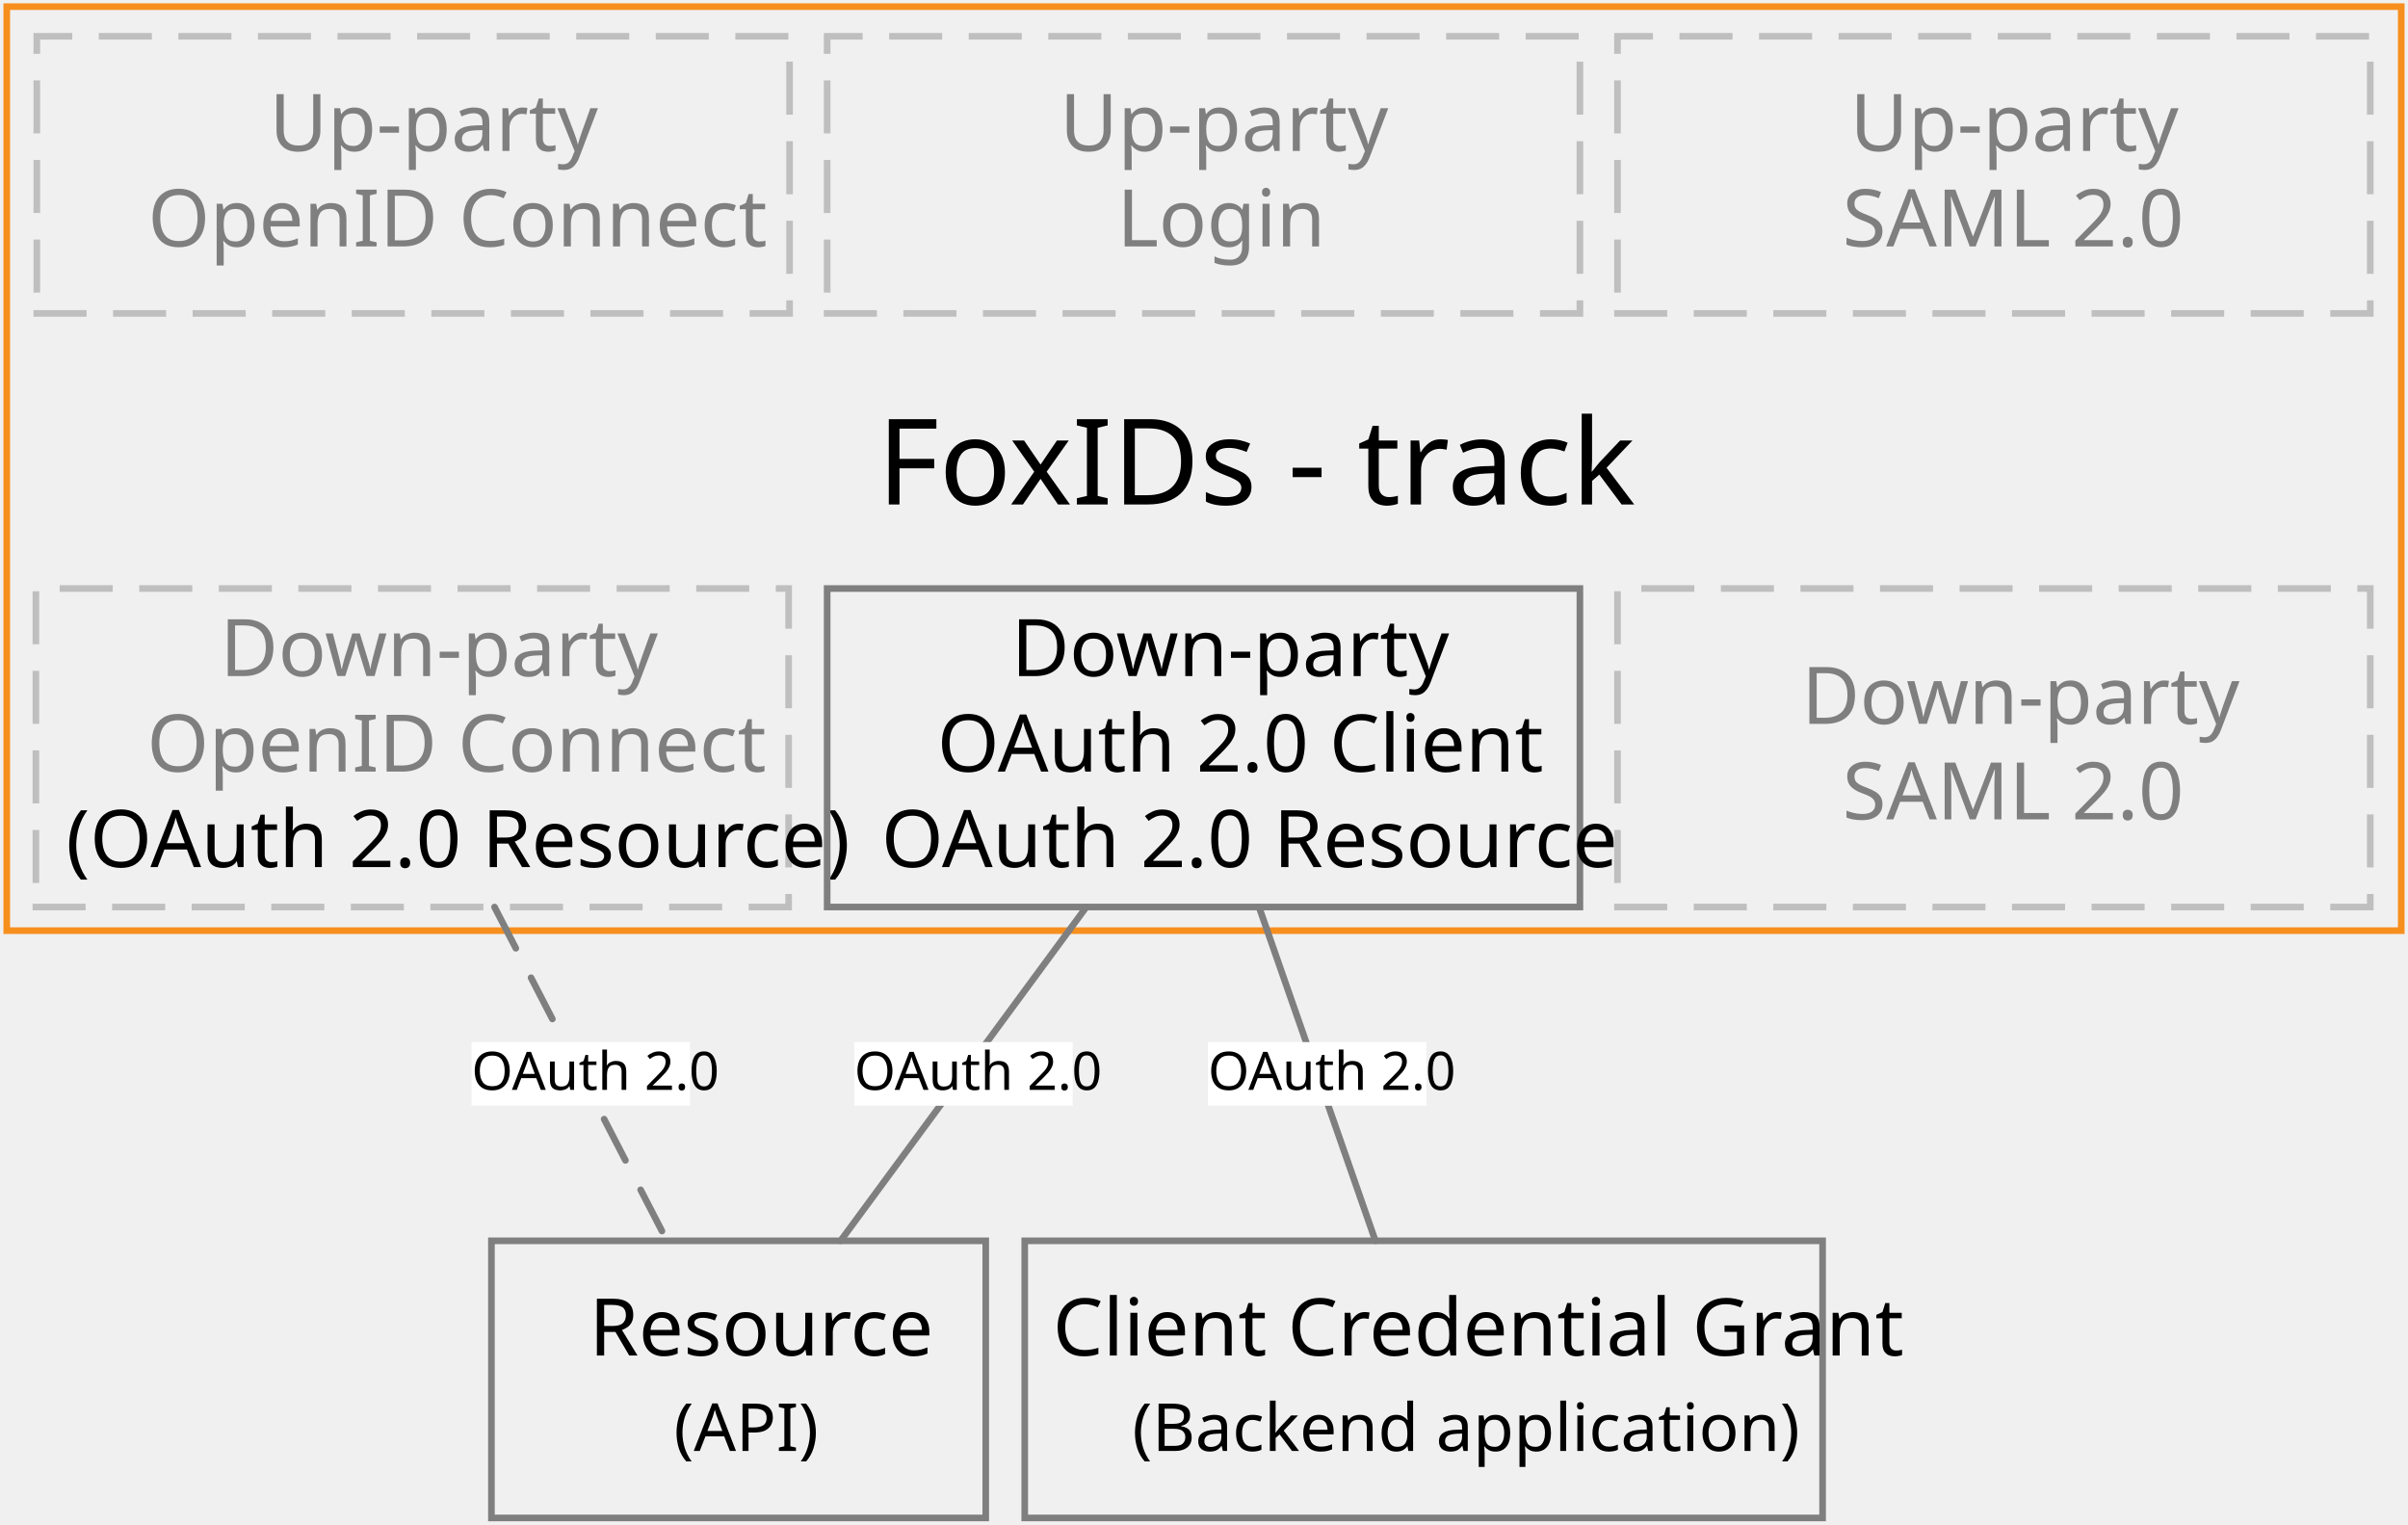
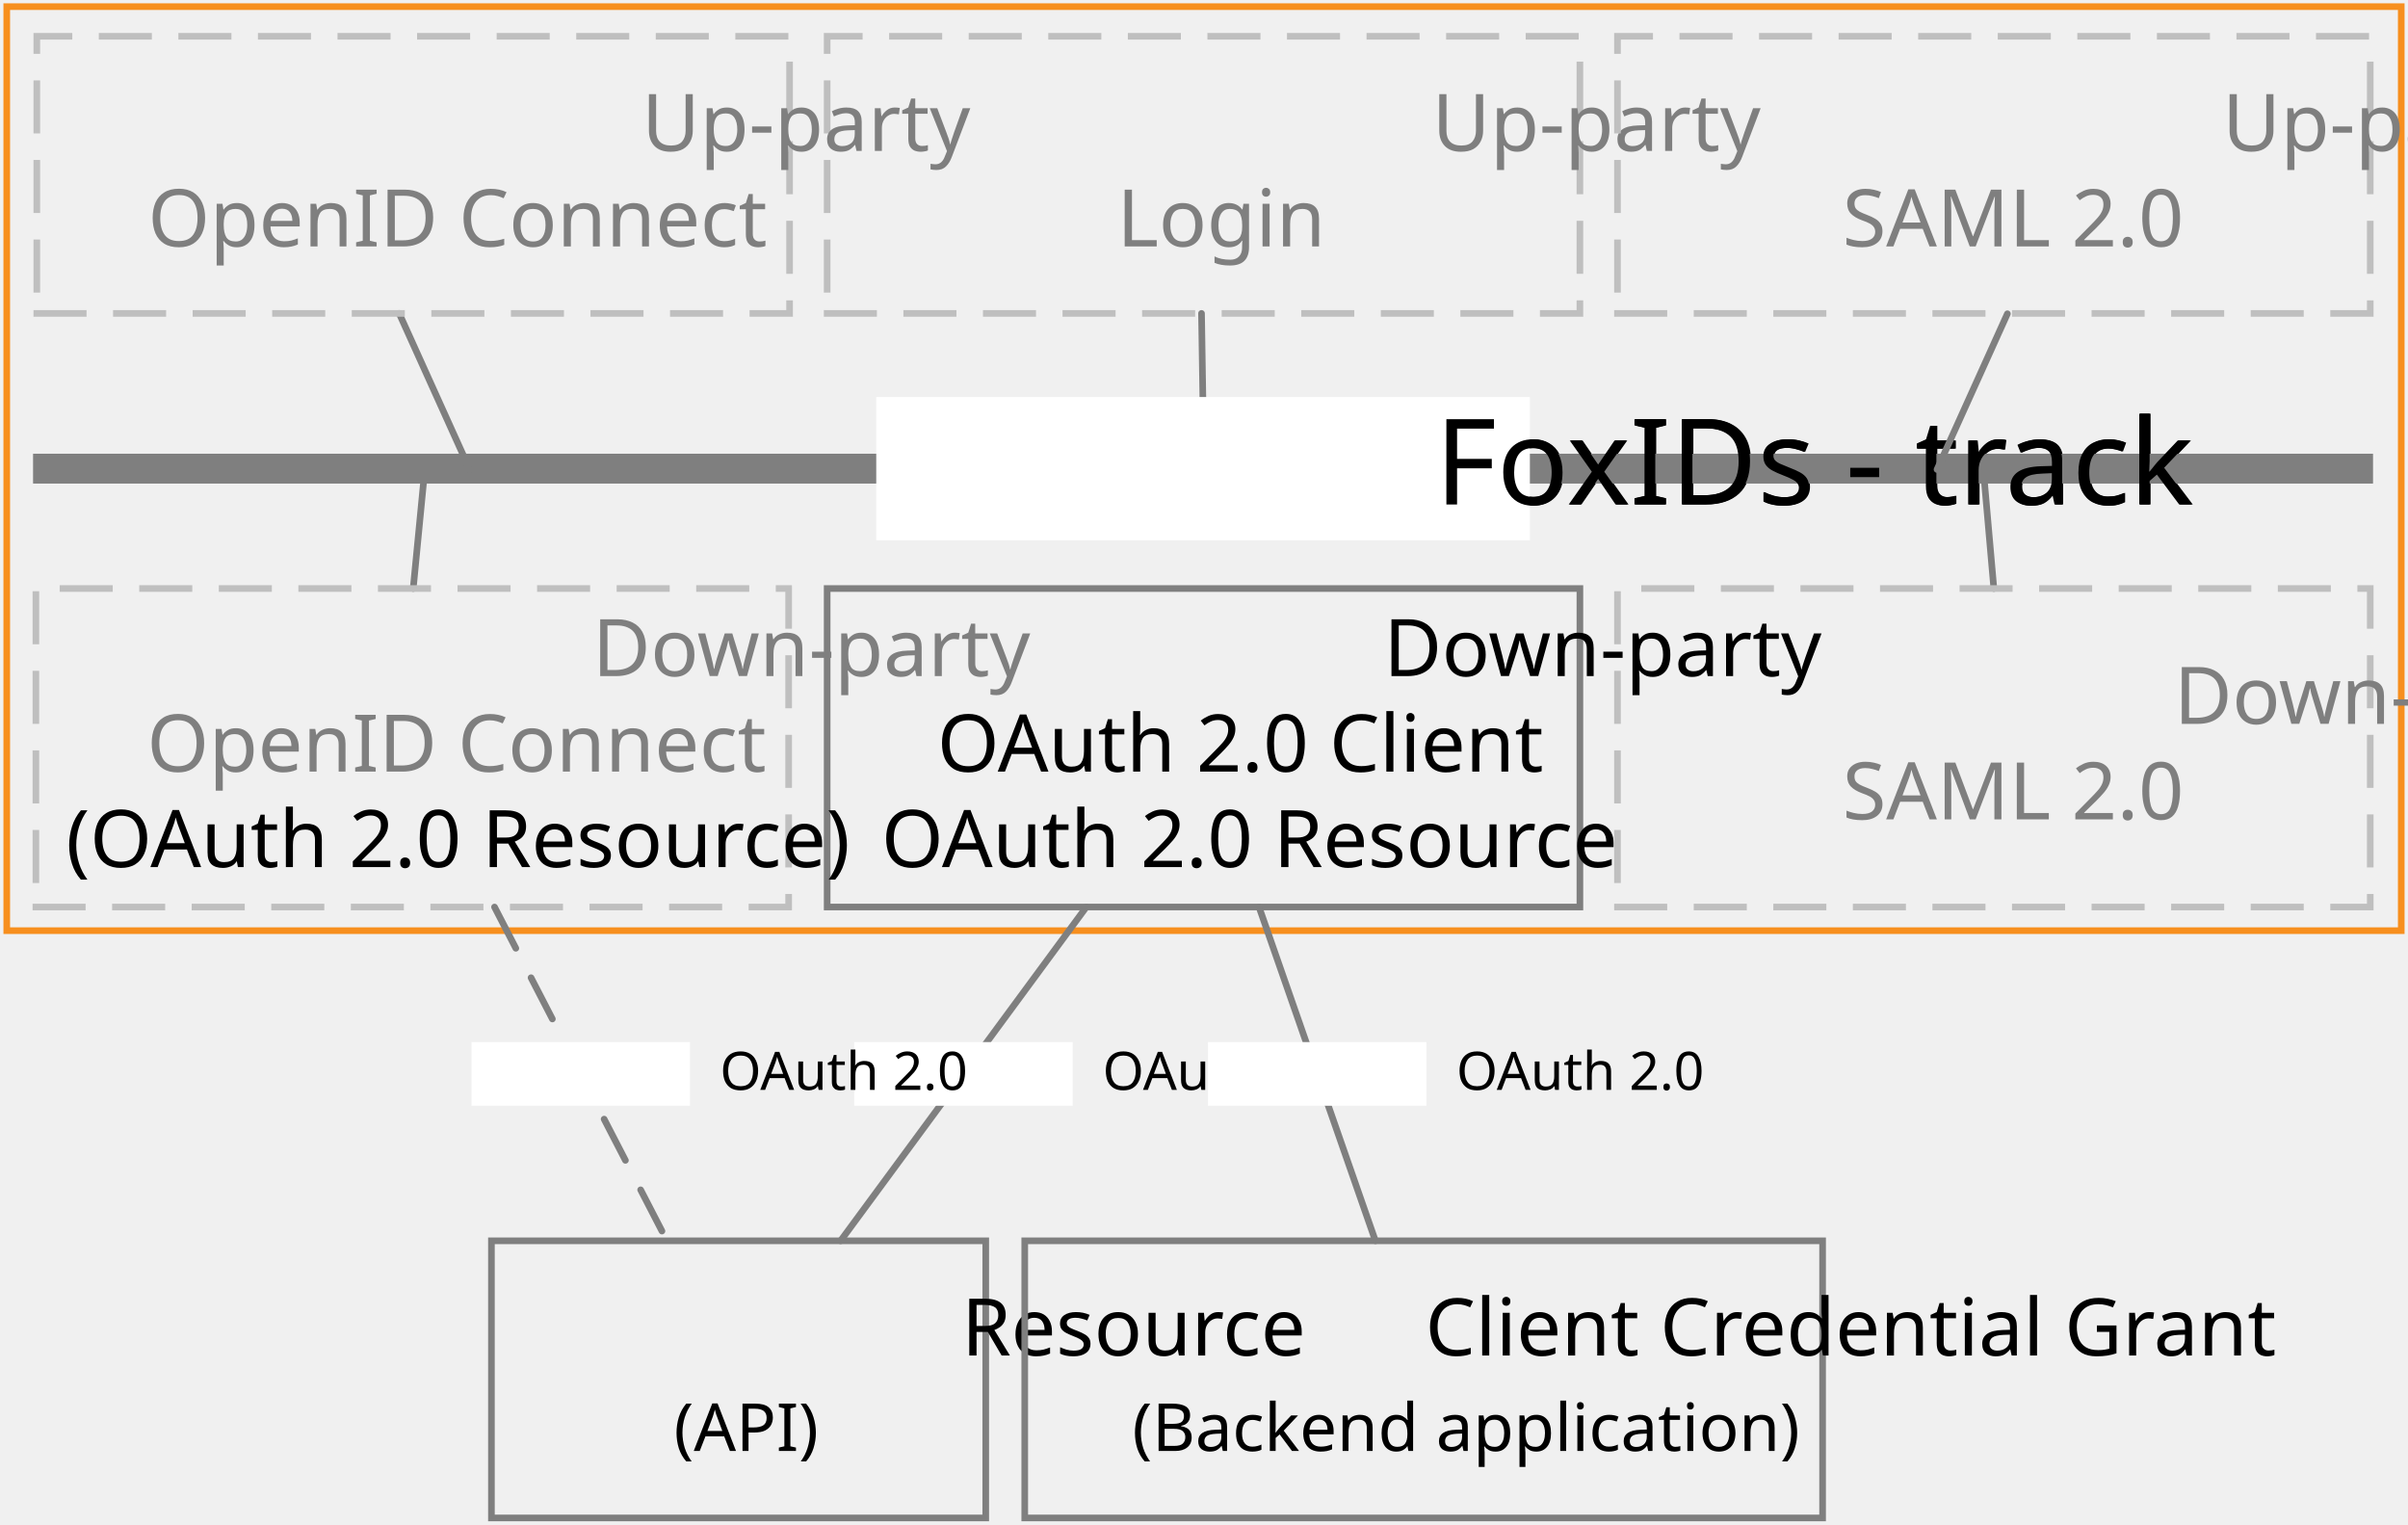
- <svg xmlns="http://www.w3.org/2000/svg" width="5.044in" height="3.193in" viewBox="0 0 363.134 229.897" xml:space="preserve" color-interpolation-filters="sRGB" class="st14">
+ <svg xmlns="http://www.w3.org/2000/svg" xmlns:ns1="http://schemas.microsoft.com/visio/2003/SVGExtensions/" width="5.044in" height="3.193in" viewBox="0 0 363.134 229.897" xml:space="preserve" color-interpolation-filters="sRGB" class="st16">
+   <ns1:documentProperties ns1:langID="1033" ns1:metric="true" ns1:viewMarkup="false" />
  <style type="text/css">
	
		.st1 {fill:none;stroke:#f78f1e;stroke-width:1}
		.st2 {fill:#000000;font-family:Calibri;font-size:1.5em}
- 		.st3 {fill:none;stroke:#bfbfbf;stroke-dasharray:7,5;stroke-width:1}
- 		.st4 {fill:#7f7f7f;font-family:Calibri;font-size:1em}
+ 		.st3 {fill:none;stroke:#7f7f7f;stroke-width:1}
+ 		.st4 {fill:#000000;font-family:Calibri;font-size:1em}
		.st5 {font-size:1em}
- 		.st6 {fill:#000000;font-size:1em}
- 		.st7 {fill:none;stroke:#7f7f7f;stroke-width:1}
- 		.st8 {fill:#000000;font-family:Calibri;font-size:1em}
- 		.st9 {stroke:#7f7f7f;stroke-linecap:round;stroke-linejoin:round;stroke-width:1}
- 		.st10 {fill:#ffffff;stroke:none;stroke-linecap:butt;stroke-width:7.2}
- 		.st11 {fill:#000000;font-family:Calibri;font-size:0.667em}
- 		.st12 {font-size:0.833em}
- 		.st13 {stroke:#7f7f7f;stroke-dasharray:7,5;stroke-linecap:round;stroke-linejoin:round;stroke-width:1}
- 		.st14 {fill:none;fill-rule:evenodd;font-size:12px;overflow:visible;stroke-linecap:square;stroke-miterlimit:3}
+ 		.st6 {stroke:#7f7f7f;stroke-linecap:round;stroke-linejoin:round;stroke-width:1}
+ 		.st7 {fill:#ffffff;stroke:none;stroke-linecap:butt;stroke-width:7.2}
+ 		.st8 {fill:#000000;font-family:Calibri;font-size:0.667em}
+ 		.st9 {font-size:0.833em}
+ 		.st10 {fill:none;stroke:#bfbfbf;stroke-dasharray:7,5;stroke-width:1}
+ 		.st11 {fill:#7f7f7f;font-family:Calibri;font-size:1em}
+ 		.st12 {stroke:#7f7f7f;stroke-dasharray:7,5;stroke-linecap:round;stroke-linejoin:round;stroke-width:1}
+ 		.st13 {fill:#4672c4;stroke:#7f7f7f;stroke-width:0.25}
+ 		.st14 {stroke:#7f7f7f;stroke-linecap:butt;stroke-width:4.5}
+ 		.st15 {fill:#000000;font-size:1em}
+ 		.st16 {fill:none;fill-rule:evenodd;font-size:12px;overflow:visible;stroke-linecap:square;stroke-miterlimit:3}
	
	</style>
-   <g>
-     <g id="shape1-1" transform="translate(1,-89.5608)">
+   <g ns1:mID="0" ns1:index="1" ns1:groupContext="foregroundPage">
+     <ns1:pageProperties ns1:drawingScale="0.0393701" ns1:pageScale="0.0393701" ns1:drawingUnits="24" ns1:shadowOffsetX="8.50394" ns1:shadowOffsetY="-8.50394" />
+     <ns1:layer ns1:name="Connector" ns1:index="0" />
+     <g id="shape1-1" ns1:mID="1" ns1:groupContext="shape" transform="translate(1,-89.5608)">
+       <ns1:userDefs>
+         <ns1:ud ns1:nameU="visVersion" ns1:val="VT0(15):26" />
+       </ns1:userDefs>
+       <ns1:textBlock ns1:margins="rect(4,4,4,4)" ns1:tabSpace="42.5197" />
+       <ns1:textRect cx="180.567" cy="160.229" width="361.14" height="139.336" />
      <rect x="0" y="90.561" width="361.134" height="139.336" class="st1" />
-       <text x="131.28" y="165.63" class="st2">FoxIDs - track</text>
-     </g>
-     <g id="shape2-4" transform="translate(5.53535,-182.639)">
-       <path d="M0 229.9 L113.53 229.9 L113.53 188.11 L0 188.11 L0 229.9 Z" class="st3" />
-       <text x="35.08" y="205.4" class="st4">Up-party  <tspan x="16.74" dy="1.2em" class="st5">OpenID Connect</tspan>
-       </text>
-     </g>
-     <g id="shape3-8" transform="translate(5.39367,-93.126)">
-       <path d="M0 229.9 L113.53 229.9 L113.53 181.87 L0 181.87 L0 229.9 Z" class="st3" />
-       <text x="27.79" y="195.08" class="st4">Down-party  <tspan x="16.74" dy="1.2em" class="st5">OpenID Connect </tspan>
-         <tspan x="4.54" dy="1.2em" class="st6">(OAuth 2.0 Resource)</tspan>
-       </text>
-     </g>
-     <g id="shape4-13" transform="translate(124.732,-93.126)">
-       <rect x="0" y="181.871" width="113.528" height="48.025" class="st7" />
-       <text x="27.79" y="195.08" class="st8">Down-party  <tspan x="16.59" dy="1.2em" class="st5">OAuth 2.0 Client </tspan>
+       <text x="131.28" y="165.63" class="st2" ns1:langID="1033">
+         <ns1:paragraph ns1:horizAlign="1" />
+         <ns1:tabList />FoxIDs - track</text>
+     </g>
+     <g id="shape4-4" ns1:mID="4" ns1:groupContext="shape" transform="translate(124.732,-93.126)">
+       <ns1:userDefs>
+         <ns1:ud ns1:nameU="visVersion" ns1:val="VT0(15):26" />
+       </ns1:userDefs>
+       <ns1:textBlock ns1:margins="rect(4,4,4,4)" ns1:tabSpace="42.5197" />
+       <ns1:textRect cx="56.764" cy="205.884" width="113.53" height="48.025" />
+       <rect x="0" y="181.871" width="113.528" height="48.025" class="st3" />
+       <text x="27.79" y="195.08" class="st4" ns1:langID="1033">
+         <ns1:paragraph ns1:horizAlign="1" />
+         <ns1:tabList />Down-party <ns1:newlineChar />
+         <tspan x="16.59" dy="1.2em" class="st5">OAuth 2.0 Client<ns1:newlineChar />
+         </tspan>
        <tspan x="8.17" dy="1.2em" class="st5">OAuth 2.0 Resource</tspan>
      </text>
    </g>
-     <g id="shape9-18" transform="translate(163.817,-93.126)">
-       <path d="M0 229.9 L-37.06 280.23" class="st9" />
-       <rect x="-35.004" y="250.265" width="32.949" height="9.6" class="st10" />
-       <text x="-35" y="257.47" class="st11">OAuth 2.0</text>
-     </g>
-     <g id="shape10-23" transform="translate(74.0984,-1)">
-       <rect x="0" y="188.107" width="74.551" height="41.789" class="st7" />
-       <text x="14.75" y="205.4" class="st8">Resource  <tspan x="27.51" dy="1.44em" class="st12">(API)</tspan>
-       </text>
-     </g>
-     <g id="shape11-27" transform="translate(154.532,-1)">
-       <rect x="0" y="188.107" width="120.331" height="41.789" class="st7" />
-       <text x="4.23" y="205.4" class="st8">Client Credential Grant <tspan x="16.22" dy="1.44em" class="st12">(Backend application)</tspan>
-       </text>
-     </g>
-     <g id="shape12-31" transform="translate(189.867,-93.126)">
-       <path d="M0 229.9 L17.55 280.23" class="st9" />
-       <rect x="-7.701" y="250.265" width="32.949" height="9.6" class="st10" />
-       <text x="-7.7" y="257.47" class="st11">OAuth 2.0</text>
-     </g>
-     <g id="shape13-36" transform="translate(124.732,-182.639)">
-       <path d="M0 229.9 L113.53 229.9 L113.53 188.11 L0 188.11 L0 229.9 Z" class="st3" />
-       <text x="35.08" y="205.4" class="st4">Up-party  <tspan x="43.72" dy="1.2em" class="st5">Login</tspan>
-       </text>
-     </g>
-     <g id="shape14-40" transform="translate(243.929,-182.639)">
-       <path d="M0 229.9 L113.53 229.9 L113.53 188.11 L0 188.11 L0 229.9 Z" class="st3" />
-       <text x="35.08" y="205.4" class="st4">Up-party  <tspan x="33.93" dy="1.2em" class="st5">SAML 2.0</tspan>
-       </text>
-     </g>
-     <g id="shape15-44" transform="translate(74.5658,-93.126)">
-       <path d="M0 229.9 L26.01 280.23" class="st13" />
-       <rect x="-3.469" y="250.265" width="32.949" height="9.6" class="st10" />
-       <text x="-3.47" y="257.47" class="st11">OAuth 2.0</text>
-     </g>
-     <g id="shape16-49" transform="translate(243.929,-93.126)">
-       <path d="M0 229.9 L113.53 229.9 L113.53 181.87 L0 181.87 L0 229.9 Z" class="st3" />
-       <text x="27.79" y="202.28" class="st4">Down-party  <tspan x="33.93" dy="1.2em" class="st5">SAML 2.0</tspan>
+     <g id="shape9-9" ns1:mID="9" ns1:groupContext="shape" ns1:layerMember="0" transform="translate(163.817,-93.126)">
+       <ns1:textBlock ns1:margins="rect(4,4,4,4)" ns1:tabSpace="42.5197" />
+       <ns1:textRect cx="-18.53" cy="255.065" width="42.77" height="17.604" />
+       <path d="M0 229.9 L-37.06 280.23" class="st6" />
+       <rect ns1:rectContext="textBkgnd" x="-35.004" y="250.265" width="32.949" height="9.6" class="st7" />
+       <text x="-35" y="257.47" class="st8" ns1:langID="1033">
+         <ns1:paragraph ns1:horizAlign="1" />
+         <ns1:tabList />OAuth 2.0</text>
+     </g>
+     <g id="shape10-14" ns1:mID="10" ns1:groupContext="shape" transform="translate(74.0984,-1)">
+       <ns1:userDefs>
+         <ns1:ud ns1:nameU="visVersion" ns1:val="VT0(15):26" />
+       </ns1:userDefs>
+       <ns1:textBlock ns1:margins="rect(4,4,4,4)" ns1:tabSpace="42.5197" />
+       <ns1:textRect cx="37.276" cy="209.002" width="74.56" height="41.789" />
+       <rect x="0" y="188.107" width="74.551" height="41.789" class="st3" />
+       <text x="14.75" y="205.4" class="st4" ns1:langID="1033">
+         <ns1:paragraph ns1:horizAlign="1" />
+         <ns1:tabList />Resource <ns1:newlineChar />
+         <tspan x="27.51" dy="1.44em" class="st9">(API)</tspan>
+       </text>
+     </g>
+     <g id="shape11-18" ns1:mID="11" ns1:groupContext="shape" transform="translate(154.532,-1)">
+       <ns1:userDefs>
+         <ns1:ud ns1:nameU="visVersion" ns1:val="VT0(15):26" />
+       </ns1:userDefs>
+       <ns1:textBlock ns1:margins="rect(4,4,4,4)" ns1:tabSpace="42.5197" />
+       <ns1:textRect cx="60.165" cy="209.002" width="120.34" height="41.789" />
+       <rect x="0" y="188.107" width="120.331" height="41.789" class="st3" />
+       <text x="4.23" y="205.4" class="st4" ns1:langID="1033">
+         <ns1:paragraph ns1:horizAlign="1" />
+         <ns1:tabList />Client Credential Grant<ns1:newlineChar />
+         <tspan x="16.22" dy="1.44em" class="st9">(Backend application)</tspan>
+       </text>
+     </g>
+     <g id="shape12-22" ns1:mID="12" ns1:groupContext="shape" ns1:layerMember="0" transform="translate(189.867,-93.126)">
+       <ns1:textBlock ns1:margins="rect(4,4,4,4)" ns1:tabSpace="42.5197" />
+       <ns1:textRect cx="8.773" cy="255.065" width="42.77" height="17.604" />
+       <path d="M0 229.9 L17.55 280.23" class="st6" />
+       <rect ns1:rectContext="textBkgnd" x="-7.701" y="250.265" width="32.949" height="9.6" class="st7" />
+       <text x="-7.7" y="257.47" class="st8" ns1:langID="1033">
+         <ns1:paragraph ns1:horizAlign="1" />
+         <ns1:tabList />OAuth 2.0</text>
+     </g>
+     <g id="shape13-27" ns1:mID="13" ns1:groupContext="shape" transform="translate(124.732,-182.639)">
+       <ns1:userDefs>
+         <ns1:ud ns1:nameU="visVersion" ns1:val="VT0(15):26" />
+       </ns1:userDefs>
+       <ns1:textBlock ns1:margins="rect(4,4,4,4)" ns1:tabSpace="42.5197" />
+       <ns1:textRect cx="56.764" cy="209.002" width="113.53" height="41.789" />
+       <path d="M0 229.9 L113.53 229.9 L113.53 188.11 L0 188.11 L0 229.9 Z" class="st10" />
+       <text x="35.08" y="205.4" class="st11" ns1:langID="1033">
+         <ns1:paragraph ns1:horizAlign="1" />
+         <ns1:tabList />Up-party <ns1:newlineChar />
+         <tspan x="43.72" dy="1.2em" class="st5">Login</tspan>
+       </text>
+     </g>
+     <g id="shape15-31" ns1:mID="15" ns1:groupContext="shape" ns1:layerMember="0" transform="translate(74.5658,-93.126)">
+       <ns1:textBlock ns1:margins="rect(4,4,4,4)" ns1:tabSpace="42.5197" />
+       <ns1:textRect cx="13.006" cy="255.065" width="42.77" height="17.604" />
+       <path d="M0 229.9 L26.01 280.23" class="st12" />
+       <rect ns1:rectContext="textBkgnd" x="-3.469" y="250.265" width="32.949" height="9.6" class="st7" />
+       <text x="-3.47" y="257.47" class="st8" ns1:langID="1033">
+         <ns1:paragraph ns1:horizAlign="1" />
+         <ns1:tabList />OAuth 2.0</text>
+     </g>
+     <g id="shape17-36" ns1:mID="17" ns1:groupContext="shape" transform="translate(313.165,-157.825) scale(-1,1)">
+       <ns1:userDefs>
+         <ns1:ud ns1:nameU="visVersion" ns1:val="VT0(15):26" />
+       </ns1:userDefs>
+       <rect x="0" y="227.345" width="42.094" height="2.551" class="st13" />
+     </g>
+     <g id="shape18-38" ns1:mID="18" ns1:groupContext="shape" ns1:layerMember="0" transform="translate(174.293,-182.639)">
+       <path d="M6.9 229.9 L7.27 253.31" class="st6" />
+     </g>
+     <g id="shape19-41" ns1:mID="19" ns1:groupContext="shape" transform="translate(49.7559,-157.876)">
+       <ns1:userDefs>
+         <ns1:ud ns1:nameU="visVersion" ns1:val="VT0(15):26" />
+       </ns1:userDefs>
+       <rect x="0" y="227.345" width="42.094" height="2.551" class="st13" />
+     </g>
+     <g id="shape20-43" ns1:mID="20" ns1:groupContext="shape" ns1:layerMember="0" transform="translate(4.96851,-152.142)">
+       <ns1:textBlock ns1:margins="rect(4,4,4,4)" ns1:tabSpace="42.5197" />
+       <ns1:textRect cx="176.457" cy="222.81" width="108.4" height="29.604" />
+       <path d="M0 222.81 L352.91 222.81" class="st14" />
+       <rect ns1:rectContext="textBkgnd" x="127.168" y="212.01" width="98.578" height="21.6" class="st7" />
+       <text x="127.17" y="228.21" class="st2" ns1:langID="1033">
+         <ns1:paragraph ns1:horizAlign="1" />
+         <ns1:tabList />FoxIDs - track</text>
+     </g>
+     <g id="shape21-48" ns1:mID="21" ns1:groupContext="shape" ns1:layerMember="0" transform="translate(70.2008,-157.876)">
+       <path d="M-6.27 229.9 L-7.9 246.62" class="st6" />
+     </g>
+     <g id="shape22-51" ns1:mID="22" ns1:groupContext="shape" ns1:layerMember="0" transform="translate(58.4087,-182.639)">
+       <path d="M1.78 229.9 L12.39 253.38" class="st6" />
+     </g>
+     <g id="shape23-54" ns1:mID="23" ns1:groupContext="shape" ns1:layerMember="0" transform="translate(292.87,-157.825)">
+       <path d="M6.35 229.9 L7.82 246.57" class="st6" />
+     </g>
+     <g id="shape24-57" ns1:mID="24" ns1:groupContext="shape" ns1:layerMember="0" transform="translate(304.513,-182.588)">
+       <path d="M-1.78 229.9 L-12.39 253.38" class="st6" />
+     </g>
+     <g id="shape2-60" ns1:mID="2" ns1:groupContext="shape" transform="translate(5.53535,-182.639)">
+       <ns1:userDefs>
+         <ns1:ud ns1:nameU="visVersion" ns1:val="VT0(15):26" />
+       </ns1:userDefs>
+       <ns1:textBlock ns1:margins="rect(4,4,4,4)" ns1:tabSpace="42.5197" />
+       <ns1:textRect cx="56.764" cy="209.002" width="113.53" height="41.789" />
+       <path d="M0 229.9 L113.53 229.9 L113.53 188.11 L0 188.11 L0 229.9 Z" class="st10" />
+       <text x="35.08" y="205.4" class="st11" ns1:langID="1033">
+         <ns1:paragraph ns1:horizAlign="1" />
+         <ns1:tabList />Up-party <ns1:newlineChar />
+         <tspan x="16.74" dy="1.2em" class="st5">OpenID Connect</tspan>
+       </text>
+     </g>
+     <g id="shape3-64" ns1:mID="3" ns1:groupContext="shape" transform="translate(5.39367,-93.126)">
+       <ns1:userDefs>
+         <ns1:ud ns1:nameU="visVersion" ns1:val="VT0(15):26" />
+       </ns1:userDefs>
+       <ns1:textBlock ns1:margins="rect(4,4,4,4)" ns1:tabSpace="42.5197" />
+       <ns1:textRect cx="56.764" cy="205.884" width="113.53" height="48.025" />
+       <path d="M0 229.9 L113.53 229.9 L113.53 181.87 L0 181.87 L0 229.9 Z" class="st10" />
+       <text x="27.79" y="195.08" class="st11" ns1:langID="1033">
+         <ns1:paragraph ns1:horizAlign="1" />
+         <ns1:tabList />Down-party <ns1:newlineChar />
+         <tspan x="16.74" dy="1.2em" class="st5">OpenID Connect<ns1:newlineChar />
+         </tspan>
+         <tspan x="4.54" dy="1.2em" class="st15">(OAuth 2.0 Resource)</tspan>
+       </text>
+     </g>
+     <g id="shape14-69" ns1:mID="14" ns1:groupContext="shape" transform="translate(243.929,-182.639)">
+       <ns1:userDefs>
+         <ns1:ud ns1:nameU="visVersion" ns1:val="VT0(15):26" />
+       </ns1:userDefs>
+       <ns1:textBlock ns1:margins="rect(4,4,4,4)" ns1:tabSpace="42.5197" />
+       <ns1:textRect cx="56.764" cy="209.002" width="113.53" height="41.789" />
+       <path d="M0 229.9 L113.53 229.9 L113.53 188.11 L0 188.11 L0 229.9 Z" class="st10" />
+       <text x="35.08" y="205.4" class="st11" ns1:langID="1033">
+         <ns1:paragraph ns1:horizAlign="1" />
+         <ns1:tabList />Up-party <ns1:newlineChar />
+         <tspan x="33.93" dy="1.2em" class="st5">SAML 2.0</tspan>
+       </text>
+     </g>
+     <g id="shape16-73" ns1:mID="16" ns1:groupContext="shape" transform="translate(243.929,-93.126)">
+       <ns1:userDefs>
+         <ns1:ud ns1:nameU="visVersion" ns1:val="VT0(15):26" />
+       </ns1:userDefs>
+       <ns1:textBlock ns1:margins="rect(4,4,4,4)" ns1:tabSpace="42.5197" />
+       <ns1:textRect cx="56.764" cy="205.884" width="113.53" height="48.025" />
+       <path d="M0 229.9 L113.53 229.9 L113.53 181.87 L0 181.87 L0 229.9 Z" class="st10" />
+       <text x="27.79" y="202.28" class="st11" ns1:langID="1033">
+         <ns1:paragraph ns1:horizAlign="1" />
+         <ns1:tabList />Down-party <ns1:newlineChar />
+         <tspan x="33.93" dy="1.2em" class="st5">SAML 2.0</tspan>
      </text>
    </g>
  </g>
</svg>
